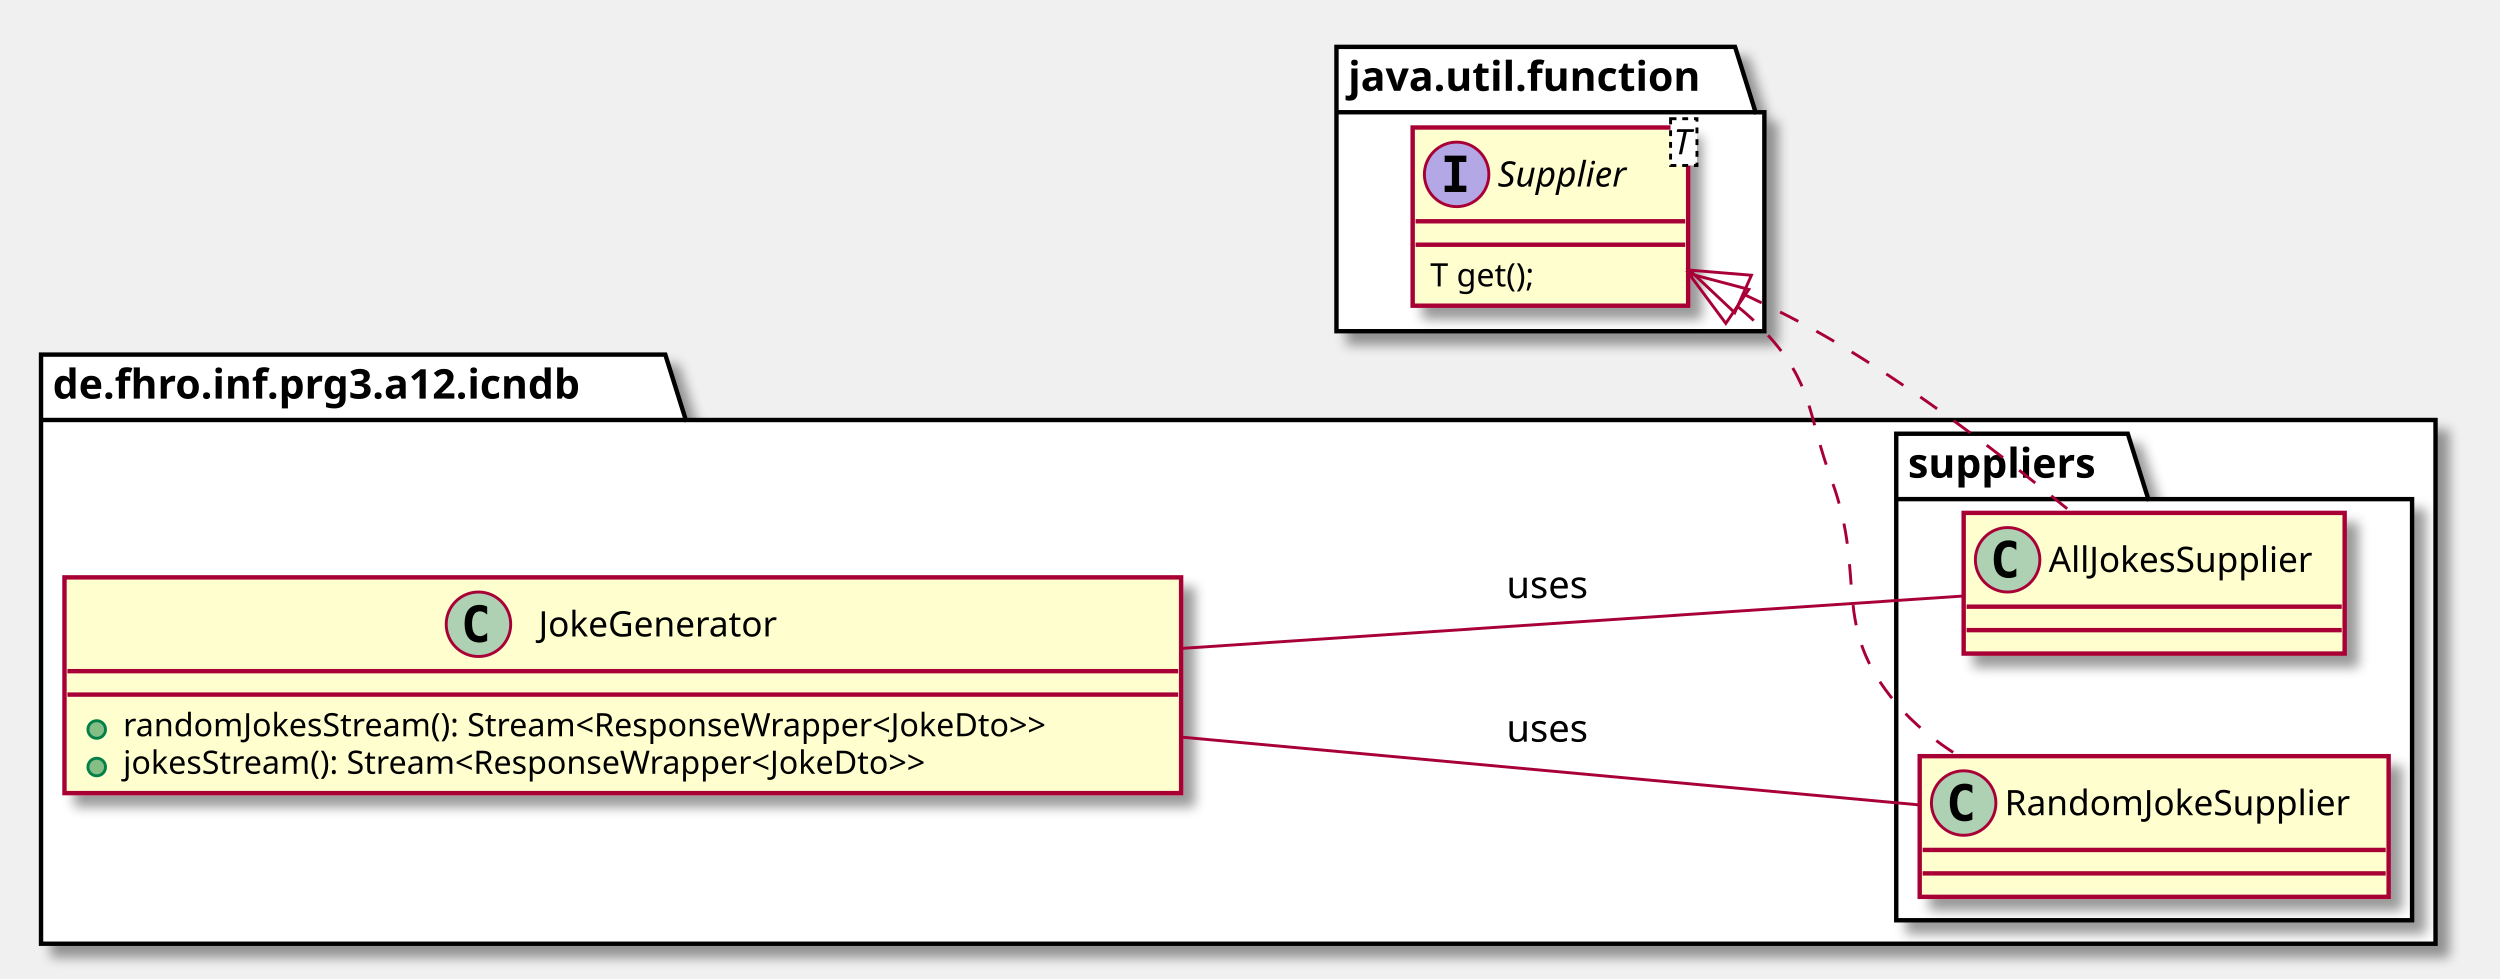
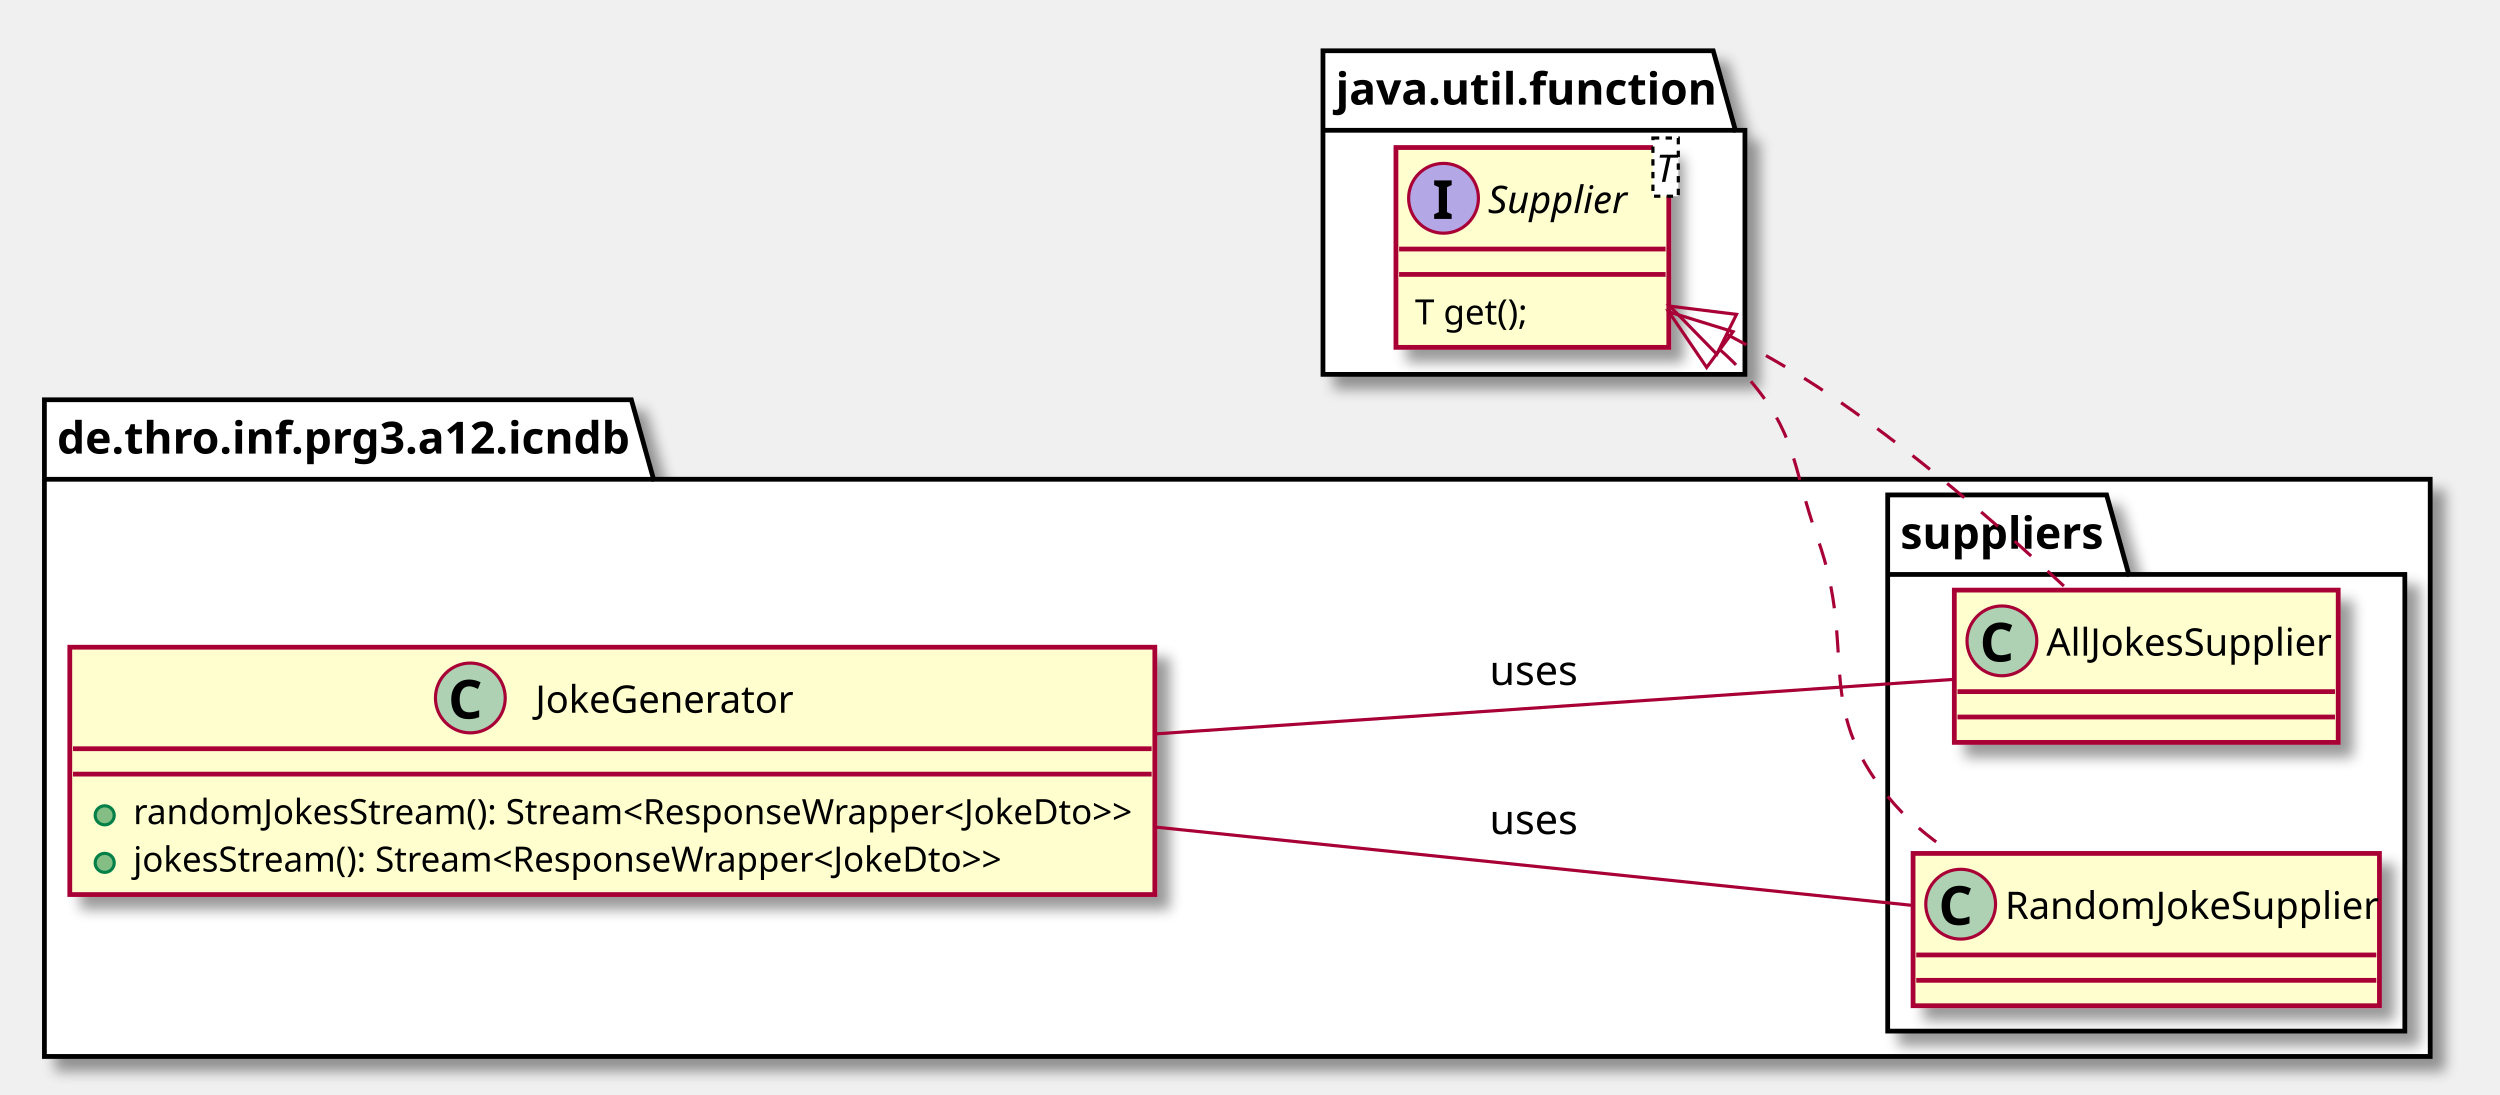
- <svg xmlns="http://www.w3.org/2000/svg" contentScriptType="application/ecmascript" contentStyleType="text/css" height="334px" preserveAspectRatio="none" style="width:853px;height:334px;" version="1.1" viewBox="0 0 853 334" width="853px" zoomAndPan="magnify">
+ <svg xmlns="http://www.w3.org/2000/svg" contentScriptType="application/ecmascript" contentStyleType="text/css" height="345px" preserveAspectRatio="none" style="width:788px;height:345px;" version="1.1" viewBox="0 0 788 345" width="788px" zoomAndPan="magnify">
  <defs>
-     <filter height="300%" id="fwyjo2x2t4kyk" width="300%" x="-1" y="-1">
+     <filter height="300%" id="f1v9l2rmpgpt5i" width="300%" x="-1" y="-1">
      <feGaussianBlur result="blurOut" stdDeviation="2.0" />
      <feColorMatrix in="blurOut" result="blurOut2" type="matrix" values="0 0 0 0 0 0 0 0 0 0 0 0 0 0 0 0 0 0 .4 0" />
      <feOffset dx="4.0" dy="4.0" in="blurOut2" result="blurOut3" />
      <feBlend in="SourceGraphic" in2="blurOut3" mode="normal" />
    </filter>
  </defs>
  <g>
-     <polygon fill="#FFFFFF" filter="url(#fwyjo2x2t4kyk)" points="456,16,592,16,599,38.297,602,38.297,602,113,456,113,456,16" style="stroke: #000000; stroke-width: 1.5;" />
-     <line style="stroke: #000000; stroke-width: 1.5;" x1="456" x2="599" y1="38.297" y2="38.297" />
-     <text fill="#000000" font-family="sans-serif" font-size="14" font-weight="bold" lengthAdjust="spacingAndGlyphs" textLength="130" x="460" y="30.995">java.util.function</text>
-     <polygon fill="#FFFFFF" filter="url(#fwyjo2x2t4kyk)" points="14,121,227,121,234,143.297,831,143.297,831,322,14,322,14,121" style="stroke: #000000; stroke-width: 1.5;" />
-     <line style="stroke: #000000; stroke-width: 1.5;" x1="14" x2="234" y1="143.297" y2="143.297" />
-     <text fill="#000000" font-family="sans-serif" font-size="14" font-weight="bold" lengthAdjust="spacingAndGlyphs" textLength="207" x="18" y="135.995">de.fhro.inf.prg3.a12.icndb</text>
-     <polygon fill="#FFFFFF" filter="url(#fwyjo2x2t4kyk)" points="647,148,726,148,733,170.297,823,170.297,823,314,647,314,647,148" style="stroke: #000000; stroke-width: 1.5;" />
-     <line style="stroke: #000000; stroke-width: 1.5;" x1="647" x2="733" y1="170.297" y2="170.297" />
-     <text fill="#000000" font-family="sans-serif" font-size="14" font-weight="bold" lengthAdjust="spacingAndGlyphs" textLength="73" x="651" y="162.995">suppliers</text>
-     <rect fill="#FEFECE" filter="url(#fwyjo2x2t4kyk)" height="60.805" id="Supplier" style="stroke: #A80036; stroke-width: 1.5;" width="94" x="482" y="43.5" />
-     <ellipse cx="497" cy="59.5" fill="#B4A7E5" rx="11" ry="11" style="stroke: #A80036; stroke-width: 1.0;" />
-     <path d="M492.922,55.266 L492.922,53.109 L500.312,53.109 L500.312,55.266 L497.844,55.266 L497.844,63.344 L500.312,63.344 L500.312,65.5 L492.922,65.5 L492.922,63.344 L495.391,63.344 L495.391,55.266 L492.922,55.266 Z " />
-     <text fill="#000000" font-family="sans-serif" font-size="12" font-style="italic" lengthAdjust="spacingAndGlyphs" textLength="51" x="511" y="63.654">Supplier</text>
-     <rect fill="#FFFFFF" height="15.969" style="stroke: #000000; stroke-width: 1.0; stroke-dasharray: 2.0,2.0;" width="9" x="570" y="40.5" />
-     <text fill="#000000" font-family="sans-serif" font-size="12" font-style="italic" lengthAdjust="spacingAndGlyphs" textLength="7" x="571" y="52.639">T</text>
-     <line style="stroke: #A80036; stroke-width: 1.5;" x1="483" x2="575" y1="75.5" y2="75.5" />
-     <line style="stroke: #A80036; stroke-width: 1.5;" x1="483" x2="575" y1="83.5" y2="83.5" />
-     <text fill="#000000" font-family="sans-serif" font-size="11" lengthAdjust="spacingAndGlyphs" textLength="41" x="488" y="97.71">T get();</text>
-     <rect fill="#FEFECE" filter="url(#fwyjo2x2t4kyk)" height="73.609" id="JokeGenerator" style="stroke: #A80036; stroke-width: 1.5;" width="381" x="22" y="197" />
-     <ellipse cx="163.25" cy="213" fill="#ADD1B2" rx="11" ry="11" style="stroke: #A80036; stroke-width: 1.0;" />
-     <path d="M166.219,218.641 Q165.641,218.938 165,219.078 Q164.359,219.234 163.656,219.234 Q161.156,219.234 159.828,217.594 Q158.516,215.938 158.516,212.812 Q158.516,209.688 159.828,208.031 Q161.156,206.375 163.656,206.375 Q164.359,206.375 165,206.531 Q165.656,206.688 166.219,206.984 L166.219,209.703 Q165.594,209.125 165,208.859 Q164.406,208.578 163.781,208.578 Q162.438,208.578 161.75,209.656 Q161.062,210.719 161.062,212.812 Q161.062,214.906 161.75,215.984 Q162.438,217.047 163.781,217.047 Q164.406,217.047 165,216.781 Q165.594,216.5 166.219,215.922 L166.219,218.641 Z " />
-     <text fill="#000000" font-family="sans-serif" font-size="12" lengthAdjust="spacingAndGlyphs" textLength="90" x="183.75" y="217.154">JokeGenerator</text>
-     <line style="stroke: #A80036; stroke-width: 1.5;" x1="23" x2="402" y1="229" y2="229" />
-     <line style="stroke: #A80036; stroke-width: 1.5;" x1="23" x2="402" y1="237" y2="237" />
-     <ellipse cx="33" cy="248.902" fill="#84BE84" rx="3" ry="3" style="stroke: #038048; stroke-width: 1.0;" />
-     <text fill="#000000" font-family="sans-serif" font-size="11" lengthAdjust="spacingAndGlyphs" textLength="355" x="42" y="251.21">randomJokesStream(): Stream&lt;ResponseWrapper&lt;JokeDto&gt;&gt;</text>
-     <ellipse cx="33" cy="261.707" fill="#84BE84" rx="3" ry="3" style="stroke: #038048; stroke-width: 1.0;" />
-     <text fill="#000000" font-family="sans-serif" font-size="11" lengthAdjust="spacingAndGlyphs" textLength="311" x="42" y="264.015">jokesStream(): Stream&lt;ResponseWrapper&lt;JokeDto&gt;&gt;</text>
-     <rect fill="#FEFECE" filter="url(#fwyjo2x2t4kyk)" height="48" id="AllJokesSupplier" style="stroke: #A80036; stroke-width: 1.5;" width="130" x="670" y="175" />
-     <ellipse cx="685" cy="191" fill="#ADD1B2" rx="11" ry="11" style="stroke: #A80036; stroke-width: 1.0;" />
-     <path d="M687.969,196.641 Q687.391,196.938 686.75,197.078 Q686.109,197.234 685.406,197.234 Q682.906,197.234 681.578,195.594 Q680.266,193.938 680.266,190.812 Q680.266,187.688 681.578,186.031 Q682.906,184.375 685.406,184.375 Q686.109,184.375 686.75,184.531 Q687.406,184.688 687.969,184.984 L687.969,187.703 Q687.344,187.125 686.75,186.859 Q686.156,186.578 685.531,186.578 Q684.188,186.578 683.5,187.656 Q682.812,188.719 682.812,190.812 Q682.812,192.906 683.5,193.984 Q684.188,195.047 685.531,195.047 Q686.156,195.047 686.75,194.781 Q687.344,194.5 687.969,193.922 L687.969,196.641 Z " />
-     <text fill="#000000" font-family="sans-serif" font-size="12" lengthAdjust="spacingAndGlyphs" textLength="98" x="699" y="195.154">AllJokesSupplier</text>
-     <line style="stroke: #A80036; stroke-width: 1.5;" x1="671" x2="799" y1="207" y2="207" />
-     <line style="stroke: #A80036; stroke-width: 1.5;" x1="671" x2="799" y1="215" y2="215" />
-     <rect fill="#FEFECE" filter="url(#fwyjo2x2t4kyk)" height="48" id="RandomJokeSupplier" style="stroke: #A80036; stroke-width: 1.5;" width="160" x="655" y="258" />
-     <ellipse cx="670" cy="274" fill="#ADD1B2" rx="11" ry="11" style="stroke: #A80036; stroke-width: 1.0;" />
-     <path d="M672.969,279.641 Q672.391,279.938 671.75,280.078 Q671.109,280.234 670.406,280.234 Q667.906,280.234 666.578,278.594 Q665.266,276.938 665.266,273.812 Q665.266,270.688 666.578,269.031 Q667.906,267.375 670.406,267.375 Q671.109,267.375 671.75,267.531 Q672.406,267.688 672.969,267.984 L672.969,270.703 Q672.344,270.125 671.75,269.859 Q671.156,269.578 670.531,269.578 Q669.188,269.578 668.5,270.656 Q667.812,271.719 667.812,273.812 Q667.812,275.906 668.5,276.984 Q669.188,278.047 670.531,278.047 Q671.156,278.047 671.75,277.781 Q672.344,277.5 672.969,276.922 L672.969,279.641 Z " />
-     <text fill="#000000" font-family="sans-serif" font-size="12" lengthAdjust="spacingAndGlyphs" textLength="128" x="684" y="278.154">RandomJokeSupplier</text>
-     <line style="stroke: #A80036; stroke-width: 1.5;" x1="656" x2="814" y1="290" y2="290" />
-     <line style="stroke: #A80036; stroke-width: 1.5;" x1="656" x2="814" y1="298" y2="298" />
-     <path d="M594.765,100.317 C605.087,105.143 615.481,110.43 625,116 C654.528,133.277 685.39,157.151 706.883,174.86 " fill="none" id="Supplier-AllJokesSupplier" style="stroke: #A80036; stroke-width: 1.0; stroke-dasharray: 7.0,7.0;" />
-     <polygon fill="none" points="591.891,106.7,576.471,92.166,597.588,93.911,591.891,106.7" style="stroke: #A80036; stroke-width: 1.0;" />
-     <path d="M593.118,104.779 C596.286,107.348 599.277,110.088 602,113 C618.984,131.161 616.41,140.666 625,164 C637.148,197 624.249,213.187 647,240 C652.914,246.97 660.249,252.869 668.142,257.837 " fill="none" id="Supplier-RandomJokeSupplier" style="stroke: #A80036; stroke-width: 1.0; stroke-dasharray: 7.0,7.0;" />
-     <polygon fill="none" points="588.85,110.343,576.215,93.332,596.7,98.751,588.85,110.343" style="stroke: #A80036; stroke-width: 1.0;" />
-     <path d="M403.352,221.216 C496.785,214.957 603.199,207.829 669.732,203.372 " fill="none" id="JokeGenerator-AllJokesSupplier" style="stroke: #A80036; stroke-width: 1.0;" />
-     <text fill="#000000" font-family="sans-serif" font-size="13" lengthAdjust="spacingAndGlyphs" textLength="30" x="514" y="204.067">uses</text>
-     <path d="M403.352,251.533 C490.08,259.5 587.993,268.495 654.812,274.633 " fill="none" id="JokeGenerator-RandomJokeSupplier" style="stroke: #A80036; stroke-width: 1.0;" />
-     <text fill="#000000" font-family="sans-serif" font-size="13" lengthAdjust="spacingAndGlyphs" textLength="30" x="514" y="253.067">uses</text>
+     <polygon fill="#FFFFFF" filter="url(#f1v9l2rmpgpt5i)" points="417,16,540,16,547,41.068,550,41.068,550,118,417,118,417,16" style="stroke: #000000; stroke-width: 1.5;" />
+     <line style="stroke: #000000; stroke-width: 1.5;" x1="417" x2="547" y1="41.068" y2="41.068" />
+     <text fill="#000000" font-family="sans-serif" font-size="14" font-weight="bold" lengthAdjust="spacingAndGlyphs" textLength="117" x="421" y="32.966">java.util.function</text>
+     <polygon fill="#FFFFFF" filter="url(#f1v9l2rmpgpt5i)" points="14,126,199,126,206,151.068,766,151.068,766,333,14,333,14,126" style="stroke: #000000; stroke-width: 1.5;" />
+     <line style="stroke: #000000; stroke-width: 1.5;" x1="14" x2="206" y1="151.068" y2="151.068" />
+     <text fill="#000000" font-family="sans-serif" font-size="14" font-weight="bold" lengthAdjust="spacingAndGlyphs" textLength="179" x="18" y="142.966">de.thro.inf.prg3.a12.icndb</text>
+     <polygon fill="#FFFFFF" filter="url(#f1v9l2rmpgpt5i)" points="595,156,664,156,671,181.068,758,181.068,758,325,595,325,595,156" style="stroke: #000000; stroke-width: 1.5;" />
+     <line style="stroke: #000000; stroke-width: 1.5;" x1="595" x2="671" y1="181.068" y2="181.068" />
+     <text fill="#000000" font-family="sans-serif" font-size="14" font-weight="bold" lengthAdjust="spacingAndGlyphs" textLength="63" x="599" y="172.966">suppliers</text>
+     <rect fill="#FEFECE" filter="url(#f1v9l2rmpgpt5i)" height="62.982" id="Supplier" style="stroke: #A80036; stroke-width: 1.5;" width="86" x="440" y="46.5" />
+     <ellipse cx="455" cy="62.5" fill="#B4A7E5" rx="11" ry="11" style="stroke: #A80036; stroke-width: 1.0;" />
+     <path d="M457.562,69 L452.047,69 L452.047,67.531 L453.516,66.859 L453.516,59 L452.047,58.328 L452.047,56.859 L457.562,56.859 L457.562,58.328 L456.094,59 L456.094,66.859 L457.562,67.531 L457.562,69 Z " />
+     <text fill="#000000" font-family="sans-serif" font-size="12" font-style="italic" lengthAdjust="spacingAndGlyphs" textLength="44" x="469" y="67.156">Supplier</text>
+     <rect fill="#FFFFFF" height="18.344" style="stroke: #000000; stroke-width: 1.0; stroke-dasharray: 2.0,2.0;" width="8" x="521" y="43.5" />
+     <text fill="#000000" font-family="sans-serif" font-size="12" font-style="italic" lengthAdjust="spacingAndGlyphs" textLength="6" x="522" y="57.328">T</text>
+     <line style="stroke: #A80036; stroke-width: 1.5;" x1="441" x2="525" y1="78.5" y2="78.5" />
+     <line style="stroke: #A80036; stroke-width: 1.5;" x1="441" x2="525" y1="86.5" y2="86.5" />
+     <text fill="#000000" font-family="sans-serif" font-size="11" lengthAdjust="spacingAndGlyphs" textLength="35" x="446" y="102.259">T get();</text>
+     <rect fill="#FEFECE" filter="url(#f1v9l2rmpgpt5i)" height="77.964" id="JokeGenerator" style="stroke: #A80036; stroke-width: 1.5;" width="342" x="22" y="204" />
+     <ellipse cx="148.25" cy="220" fill="#ADD1B2" rx="11" ry="11" style="stroke: #A80036; stroke-width: 1.0;" />
+     <path d="M147.938,216.328 Q146.453,216.328 145.672,217.438 Q144.891,218.547 144.891,220.469 Q144.891,222.406 145.609,223.469 Q146.328,224.531 147.938,224.531 Q148.672,224.531 149.406,224.359 Q150.156,224.188 151.031,223.875 L151.031,226.047 Q150.219,226.359 149.438,226.516 Q148.656,226.672 147.688,226.672 Q145.828,226.672 144.609,225.906 Q143.391,225.125 142.812,223.719 Q142.234,222.312 142.234,220.453 Q142.234,218.609 142.891,217.203 Q143.562,215.797 144.828,215 Q146.094,214.188 147.938,214.188 Q148.828,214.188 149.734,214.422 Q150.656,214.656 151.484,215.047 L150.656,217.141 Q149.969,216.812 149.281,216.578 Q148.594,216.328 147.938,216.328 Z " />
+     <text fill="#000000" font-family="sans-serif" font-size="12" lengthAdjust="spacingAndGlyphs" textLength="81" x="168.75" y="224.656">JokeGenerator</text>
+     <line style="stroke: #A80036; stroke-width: 1.5;" x1="23" x2="363" y1="236" y2="236" />
+     <line style="stroke: #A80036; stroke-width: 1.5;" x1="23" x2="363" y1="244" y2="244" />
+     <ellipse cx="33" cy="256.991" fill="#84BE84" rx="3" ry="3" style="stroke: #038048; stroke-width: 1.0;" />
+     <text fill="#000000" font-family="sans-serif" font-size="11" lengthAdjust="spacingAndGlyphs" textLength="316" x="42" y="259.759">randomJokesStream(): Stream&lt;ResponseWrapper&lt;JokeDto&gt;&gt;</text>
+     <ellipse cx="33" cy="271.973" fill="#84BE84" rx="3" ry="3" style="stroke: #038048; stroke-width: 1.0;" />
+     <text fill="#000000" font-family="sans-serif" font-size="11" lengthAdjust="spacingAndGlyphs" textLength="274" x="42" y="274.741">jokesStream(): Stream&lt;ResponseWrapper&lt;JokeDto&gt;&gt;</text>
+     <rect fill="#FEFECE" filter="url(#f1v9l2rmpgpt5i)" height="48" id="AllJokesSupplier" style="stroke: #A80036; stroke-width: 1.5;" width="121" x="616" y="186" />
+     <ellipse cx="631" cy="202" fill="#ADD1B2" rx="11" ry="11" style="stroke: #A80036; stroke-width: 1.0;" />
+     <path d="M630.688,198.328 Q629.203,198.328 628.422,199.438 Q627.641,200.547 627.641,202.469 Q627.641,204.406 628.359,205.469 Q629.078,206.531 630.688,206.531 Q631.422,206.531 632.156,206.359 Q632.906,206.188 633.781,205.875 L633.781,208.047 Q632.969,208.359 632.188,208.516 Q631.406,208.672 630.438,208.672 Q628.578,208.672 627.359,207.906 Q626.141,207.125 625.562,205.719 Q624.984,204.312 624.984,202.453 Q624.984,200.609 625.641,199.203 Q626.312,197.797 627.578,197 Q628.844,196.188 630.688,196.188 Q631.578,196.188 632.484,196.422 Q633.406,196.656 634.234,197.047 L633.406,199.141 Q632.719,198.812 632.031,198.578 Q631.344,198.328 630.688,198.328 Z " />
+     <text fill="#000000" font-family="sans-serif" font-size="12" lengthAdjust="spacingAndGlyphs" textLength="89" x="645" y="206.656">AllJokesSupplier</text>
+     <line style="stroke: #A80036; stroke-width: 1.5;" x1="617" x2="736" y1="218" y2="218" />
+     <line style="stroke: #A80036; stroke-width: 1.5;" x1="617" x2="736" y1="226" y2="226" />
+     <rect fill="#FEFECE" filter="url(#f1v9l2rmpgpt5i)" height="48" id="RandomJokeSupplier" style="stroke: #A80036; stroke-width: 1.5;" width="147" x="603" y="269" />
+     <ellipse cx="618" cy="285" fill="#ADD1B2" rx="11" ry="11" style="stroke: #A80036; stroke-width: 1.0;" />
+     <path d="M617.688,281.328 Q616.203,281.328 615.422,282.438 Q614.641,283.547 614.641,285.469 Q614.641,287.406 615.359,288.469 Q616.078,289.531 617.688,289.531 Q618.422,289.531 619.156,289.359 Q619.906,289.188 620.781,288.875 L620.781,291.047 Q619.969,291.359 619.188,291.516 Q618.406,291.672 617.438,291.672 Q615.578,291.672 614.359,290.906 Q613.141,290.125 612.562,288.719 Q611.984,287.312 611.984,285.453 Q611.984,283.609 612.641,282.203 Q613.312,280.797 614.578,280 Q615.844,279.188 617.688,279.188 Q618.578,279.188 619.484,279.422 Q620.406,279.656 621.234,280.047 L620.406,282.141 Q619.719,281.812 619.031,281.578 Q618.344,281.328 617.688,281.328 Z " />
+     <text fill="#000000" font-family="sans-serif" font-size="12" lengthAdjust="spacingAndGlyphs" textLength="115" x="632" y="289.656">RandomJokeSupplier</text>
+     <line style="stroke: #A80036; stroke-width: 1.5;" x1="604" x2="749" y1="301" y2="301" />
+     <line style="stroke: #A80036; stroke-width: 1.5;" x1="604" x2="749" y1="309" y2="309" />
+     <path d="M544.312,105.401 C554.138,110.518 564.019,116.12 573,122 C601.81,140.862 631.423,166.832 651.552,185.668 " fill="none" id="Supplier-AllJokesSupplier" style="stroke: #A80036; stroke-width: 1.0; stroke-dasharray: 7.0,7.0;" />
+     <polygon fill="none" points="541.135,111.64,526.32,96.491,547.349,99.094,541.135,111.64" style="stroke: #A80036; stroke-width: 1.0;" />
+     <path d="M542.116,110.197 C544.927,112.664 547.58,115.266 550,118 C566.749,136.923 564.553,146.183 573,170 C585.469,205.159 571.541,221.995 595,251 C600.606,257.931 607.659,263.839 615.258,268.841 " fill="none" id="Supplier-RandomJokeSupplier" style="stroke: #A80036; stroke-width: 1.0; stroke-dasharray: 7.0,7.0;" />
+     <polygon fill="none" points="537.944,115.817,526.019,98.302,546.264,104.558,537.944,115.817" style="stroke: #A80036; stroke-width: 1.0;" />
+     <path d="M364.144,231.319 C451.753,225.339 552.923,218.434 615.812,214.142 " fill="none" id="JokeGenerator-AllJokesSupplier" style="stroke: #A80036; stroke-width: 1.0;" />
+     <text fill="#000000" font-family="sans-serif" font-size="13" lengthAdjust="spacingAndGlyphs" textLength="27" x="469.5" y="215.897">uses</text>
+     <path d="M364.144,260.699 C445.913,269.154 539.494,278.832 602.739,285.372 " fill="none" id="JokeGenerator-RandomJokeSupplier" style="stroke: #A80036; stroke-width: 1.0;" />
+     <text fill="#000000" font-family="sans-serif" font-size="13" lengthAdjust="spacingAndGlyphs" textLength="27" x="469.5" y="262.897">uses</text>
  </g>
</svg>
